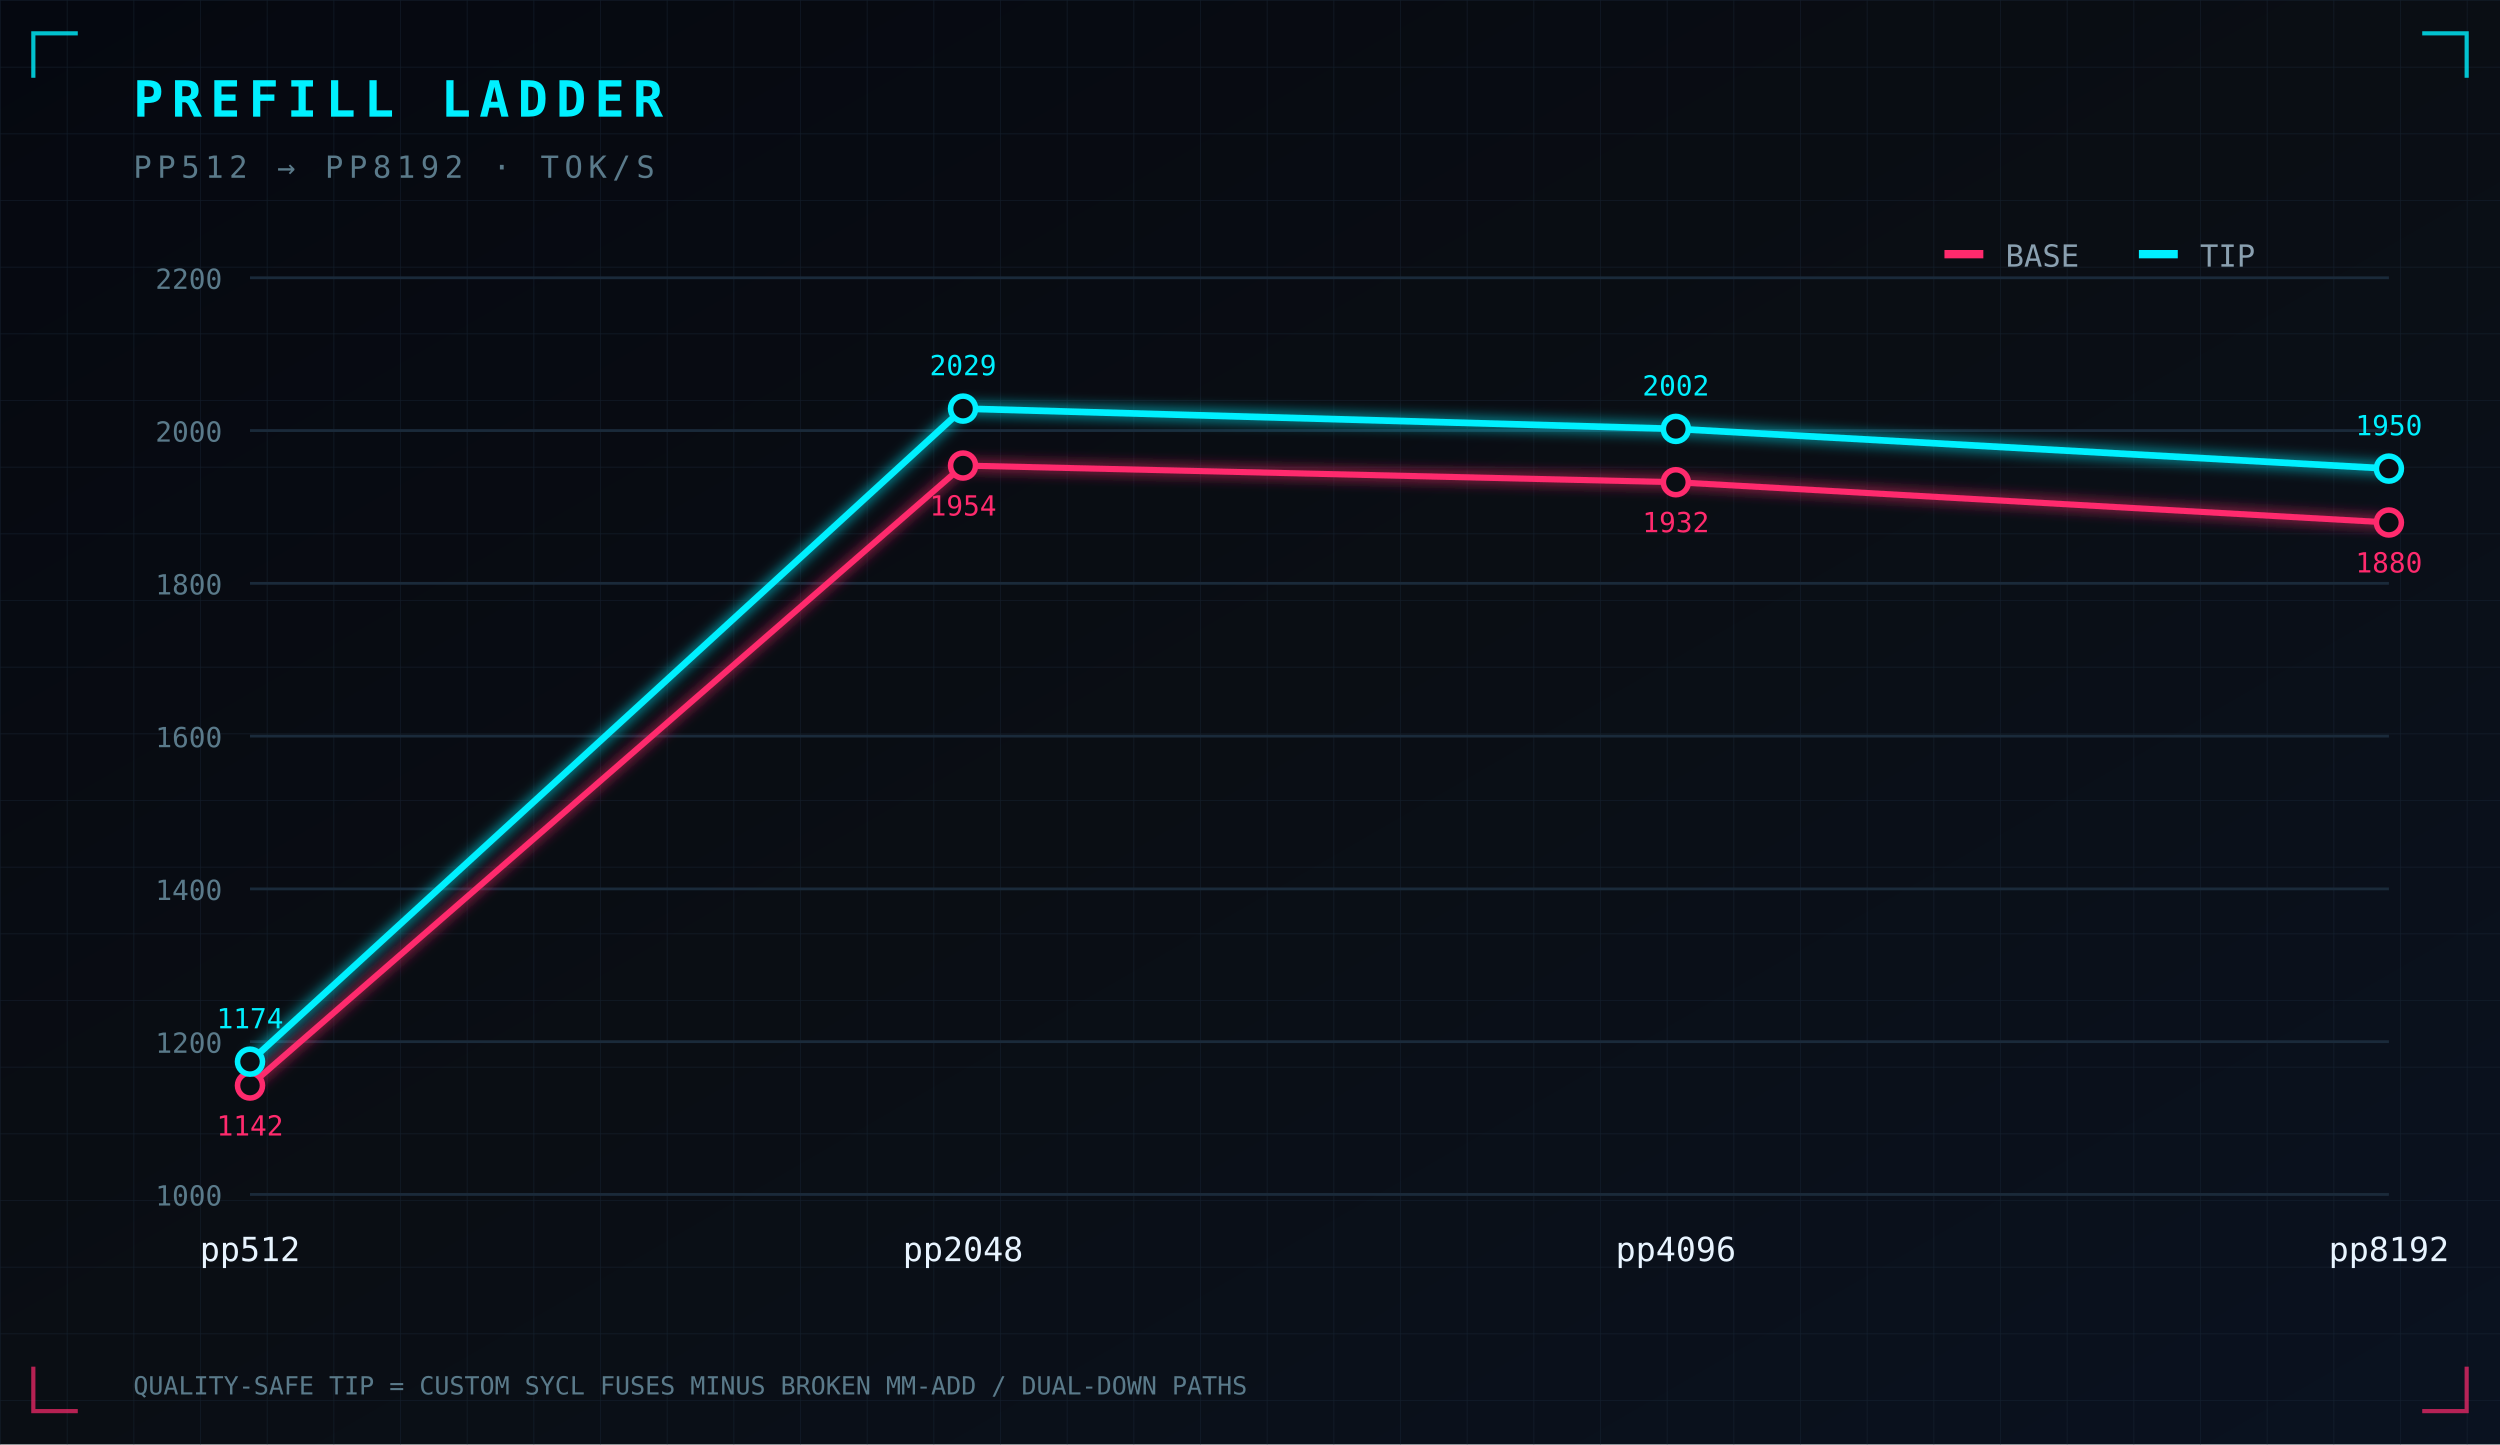
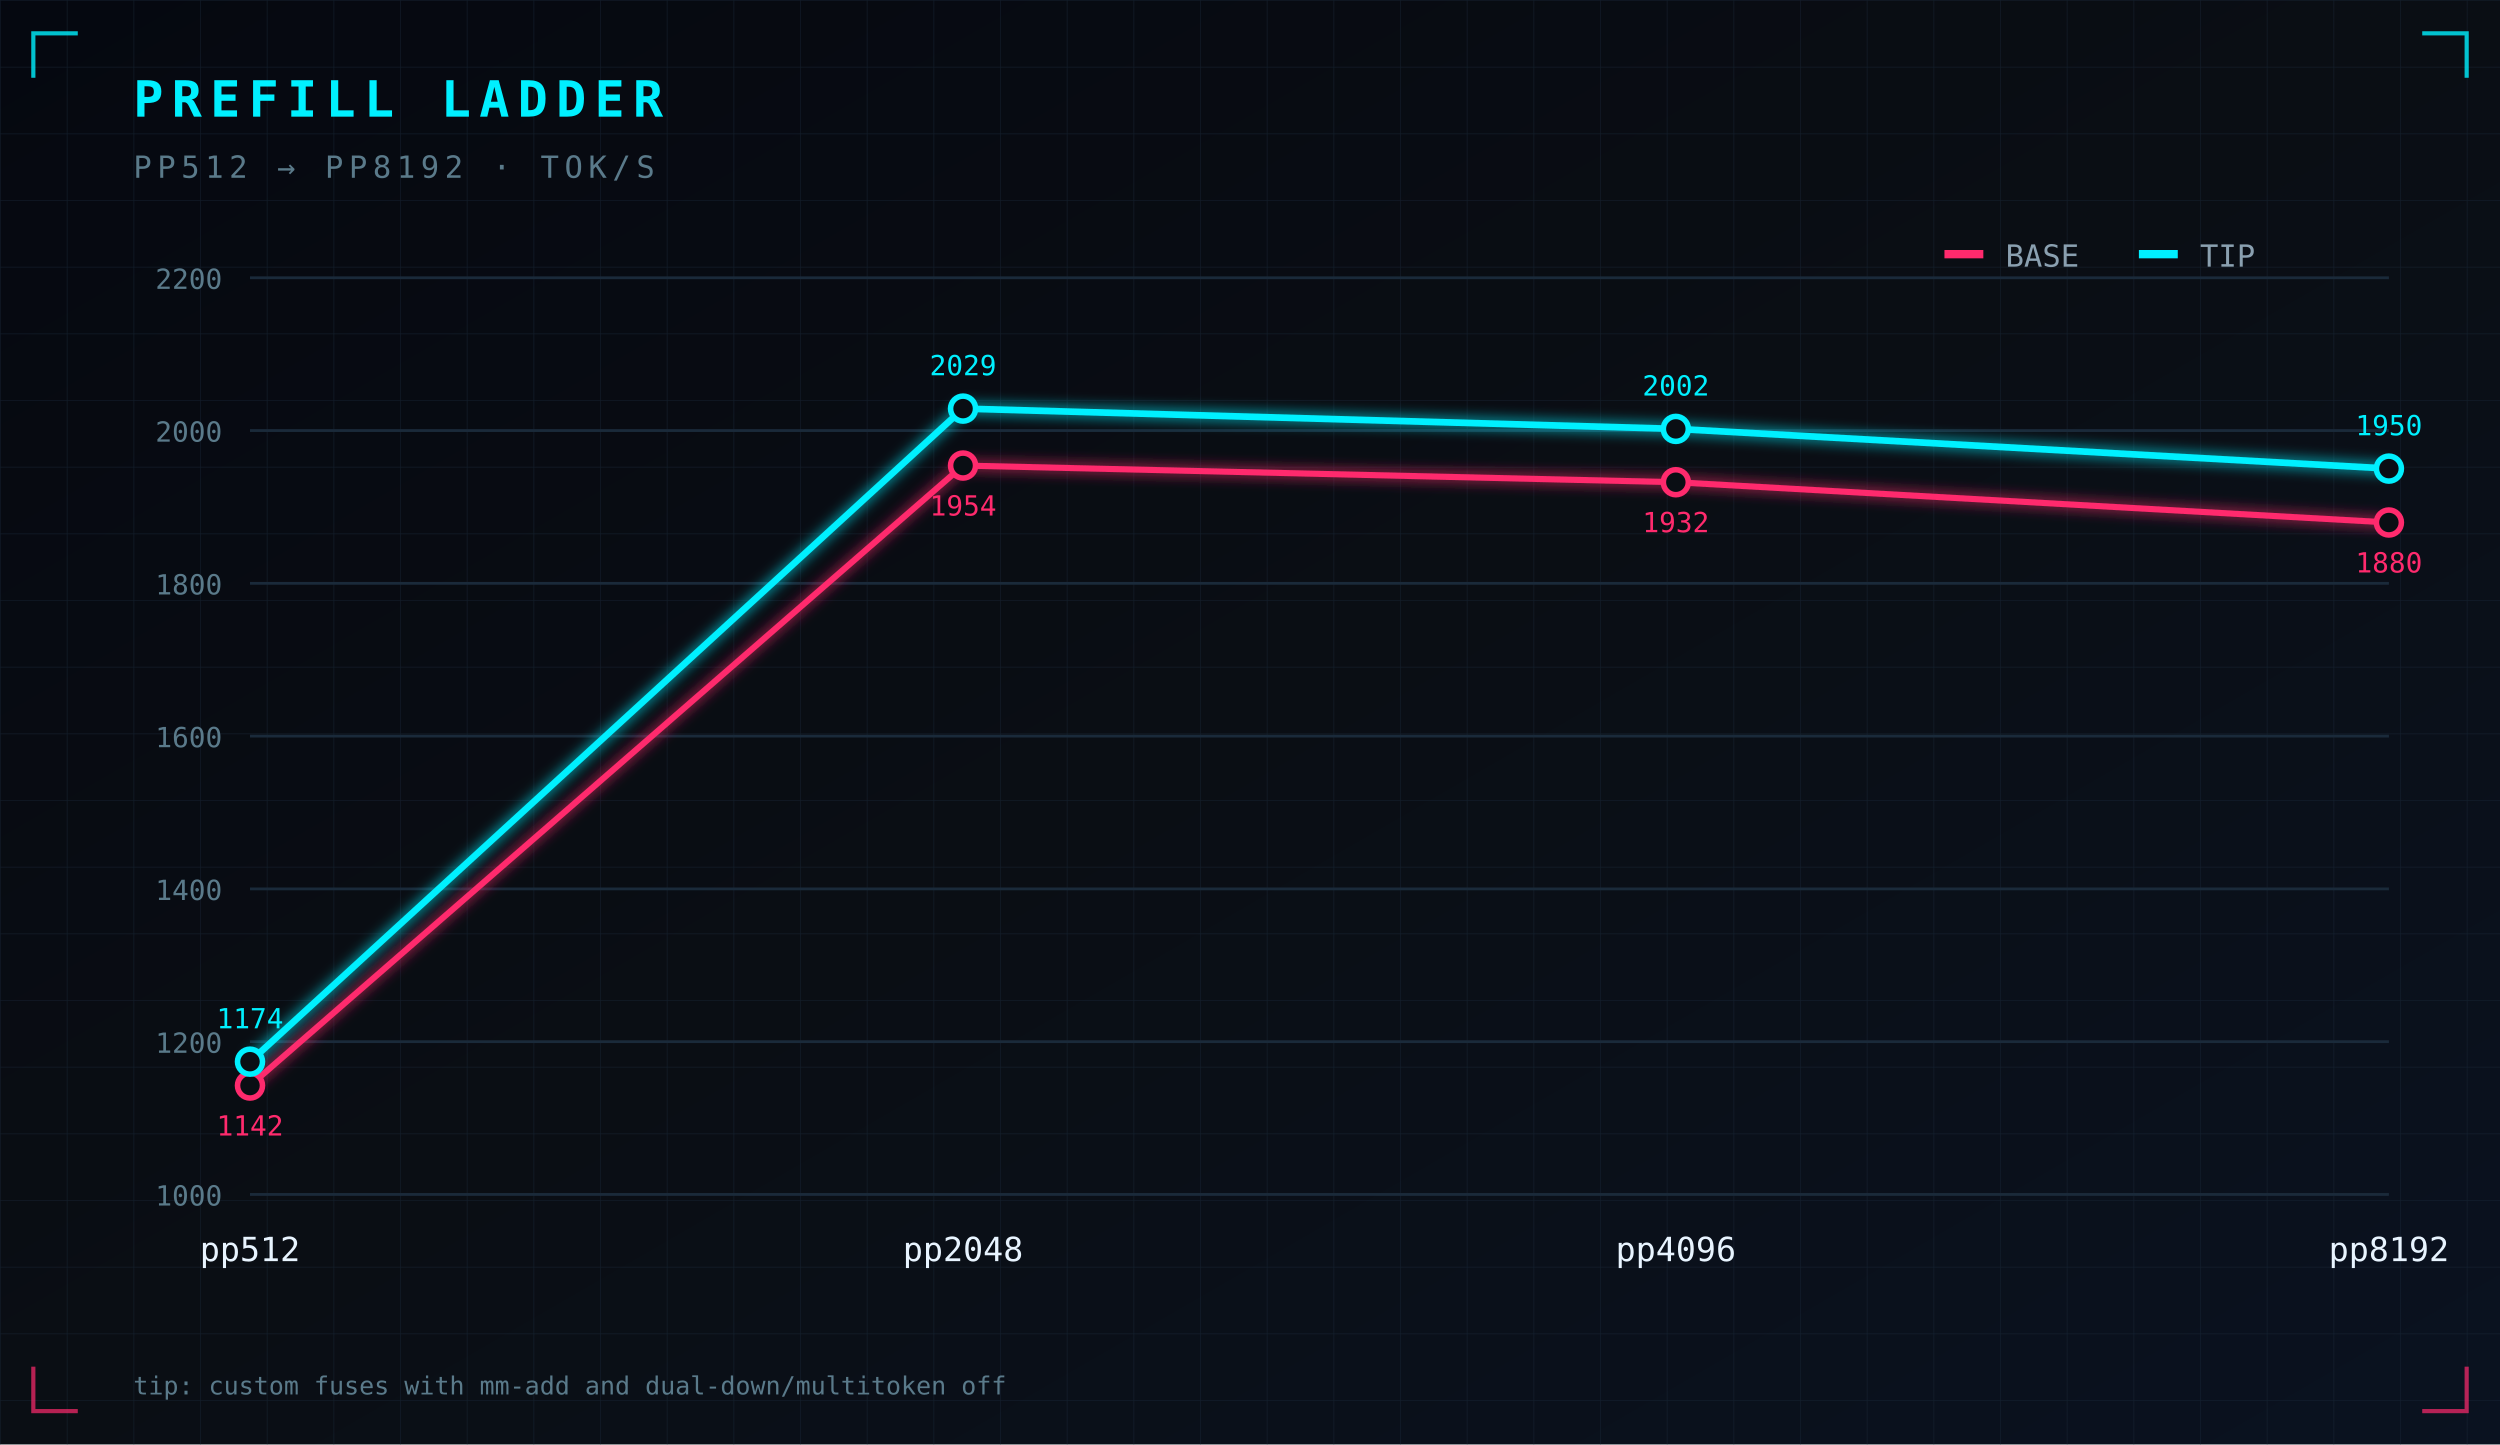
<svg xmlns="http://www.w3.org/2000/svg" width="900" height="520" viewBox="0 0 900 520">
  <defs>
    <linearGradient id="bgGrad" x1="0" y1="0" x2="1" y2="1">
      <stop offset="0%" stop-color="#050810" />
      <stop offset="50%" stop-color="#0a0e14" />
      <stop offset="100%" stop-color="#0a1220" />
    </linearGradient>
    <filter id="glowCyan" x="-50%" y="-50%" width="200%" height="200%">
      <feGaussianBlur stdDeviation="2.5" result="b" />
      <feMerge>
        <feMergeNode in="b" />
        <feMergeNode in="SourceGraphic" />
      </feMerge>
    </filter>
    <filter id="glowMag" x="-50%" y="-50%" width="200%" height="200%">
      <feGaussianBlur stdDeviation="2.5" result="b" />
      <feMerge>
        <feMergeNode in="b" />
        <feMergeNode in="SourceGraphic" />
      </feMerge>
    </filter>
    <pattern id="grid" width="24" height="24" patternUnits="userSpaceOnUse">
      <path d="M 24 0 L 0 0 0 24" fill="none" stroke="#1a2a3a" stroke-width="0.5" opacity="0.6" />
    </pattern>
  </defs>
  <rect width="900" height="520" fill="url(#bgGrad)" />
  <rect width="900" height="520" fill="url(#grid)" opacity="0.9" />
  <path d="M12 28 L12 12 L28 12" fill="none" stroke="#00f0ff" stroke-width="1.5" opacity="0.8" />
  <path d="M888 28 L888 12 L872 12" fill="none" stroke="#00f0ff" stroke-width="1.5" opacity="0.8" />
  <path d="M12 492 L12 508 L28 508" fill="none" stroke="#ff2a6d" stroke-width="1.5" opacity="0.7" />
  <path d="M888 492 L888 508 L872 508" fill="none" stroke="#ff2a6d" stroke-width="1.5" opacity="0.7" />
  <text x="48" y="42" fill="#00f0ff" font-family="ui-monospace, Menlo, monospace" font-size="18" font-weight="700" letter-spacing="3">PREFILL LADDER</text>
  <text x="48" y="64" fill="#5a7a8a" font-family="monospace" font-size="11" letter-spacing="2">PP512 → PP8192 · TOK/S</text>
  <line x1="90" y1="430.0" x2="860" y2="430.0" stroke="#1a2a3a" stroke-width="1" />
  <text x="80" y="434.0" fill="#5a7a8a" font-family="monospace" font-size="10" text-anchor="end">1000</text>
  <line x1="90" y1="375.0" x2="860" y2="375.0" stroke="#1a2a3a" stroke-width="1" />
  <text x="80" y="379.0" fill="#5a7a8a" font-family="monospace" font-size="10" text-anchor="end">1200</text>
  <line x1="90" y1="320.0" x2="860" y2="320.0" stroke="#1a2a3a" stroke-width="1" />
  <text x="80" y="324.0" fill="#5a7a8a" font-family="monospace" font-size="10" text-anchor="end">1400</text>
  <line x1="90" y1="265.0" x2="860" y2="265.0" stroke="#1a2a3a" stroke-width="1" />
  <text x="80" y="269.0" fill="#5a7a8a" font-family="monospace" font-size="10" text-anchor="end">1600</text>
  <line x1="90" y1="210.0" x2="860" y2="210.0" stroke="#1a2a3a" stroke-width="1" />
  <text x="80" y="214.0" fill="#5a7a8a" font-family="monospace" font-size="10" text-anchor="end">1800</text>
  <line x1="90" y1="155.0" x2="860" y2="155.0" stroke="#1a2a3a" stroke-width="1" />
  <text x="80" y="159.0" fill="#5a7a8a" font-family="monospace" font-size="10" text-anchor="end">2000</text>
  <line x1="90" y1="100.0" x2="860" y2="100.0" stroke="#1a2a3a" stroke-width="1" />
  <text x="80" y="104.0" fill="#5a7a8a" font-family="monospace" font-size="10" text-anchor="end">2200</text>
  <polyline points="90.0,390.8 346.7,167.6 603.3,173.6 860.0,188.1" fill="none" stroke="#ff2a6d" stroke-width="2.2" filter="url(#glowMag)" />
  <polyline points="90.0,382.2 346.7,147.1 603.3,154.4 860.0,168.7" fill="none" stroke="#00f0ff" stroke-width="2.4" filter="url(#glowCyan)" />
  <circle cx="90.0" cy="390.8" r="4.5" fill="#0a0e14" stroke="#ff2a6d" stroke-width="2" />
  <circle cx="90.0" cy="382.2" r="4.5" fill="#0a0e14" stroke="#00f0ff" stroke-width="2" />
  <text x="90.0" y="370.2" fill="#00f0ff" font-family="monospace" font-size="10" text-anchor="middle">1174</text>
  <text x="90.0" y="408.8" fill="#ff2a6d" font-family="monospace" font-size="10" text-anchor="middle">1142</text>
  <text x="90.0" y="454" fill="#e8f4ff" font-family="monospace" font-size="12" text-anchor="middle">pp512</text>
  <circle cx="346.7" cy="167.6" r="4.5" fill="#0a0e14" stroke="#ff2a6d" stroke-width="2" />
  <circle cx="346.7" cy="147.1" r="4.5" fill="#0a0e14" stroke="#00f0ff" stroke-width="2" />
  <text x="346.7" y="135.1" fill="#00f0ff" font-family="monospace" font-size="10" text-anchor="middle">2029</text>
  <text x="346.7" y="185.6" fill="#ff2a6d" font-family="monospace" font-size="10" text-anchor="middle">1954</text>
  <text x="346.7" y="454" fill="#e8f4ff" font-family="monospace" font-size="12" text-anchor="middle">pp2048</text>
  <circle cx="603.3" cy="173.6" r="4.5" fill="#0a0e14" stroke="#ff2a6d" stroke-width="2" />
  <circle cx="603.3" cy="154.4" r="4.5" fill="#0a0e14" stroke="#00f0ff" stroke-width="2" />
  <text x="603.3" y="142.4" fill="#00f0ff" font-family="monospace" font-size="10" text-anchor="middle">2002</text>
  <text x="603.3" y="191.6" fill="#ff2a6d" font-family="monospace" font-size="10" text-anchor="middle">1932</text>
  <text x="603.3" y="454" fill="#e8f4ff" font-family="monospace" font-size="12" text-anchor="middle">pp4096</text>
  <circle cx="860.0" cy="188.1" r="4.5" fill="#0a0e14" stroke="#ff2a6d" stroke-width="2" />
  <circle cx="860.0" cy="168.7" r="4.5" fill="#0a0e14" stroke="#00f0ff" stroke-width="2" />
  <text x="860.0" y="156.7" fill="#00f0ff" font-family="monospace" font-size="10" text-anchor="middle">1950</text>
  <text x="860.0" y="206.1" fill="#ff2a6d" font-family="monospace" font-size="10" text-anchor="middle">1880</text>
  <text x="860.0" y="454" fill="#e8f4ff" font-family="monospace" font-size="12" text-anchor="middle">pp8192</text>
  <rect x="700" y="90" width="14" height="3" fill="#ff2a6d" />
  <text x="722" y="96" fill="#8aa0b0" font-family="monospace" font-size="11">BASE</text>
  <rect x="770" y="90" width="14" height="3" fill="#00f0ff" />
  <text x="792" y="96" fill="#8aa0b0" font-family="monospace" font-size="11">TIP</text>
-   <text x="48" y="502" fill="#5a7a8a" font-family="monospace" font-size="9">QUALITY-SAFE TIP = CUSTOM SYCL FUSES MINUS BROKEN MM-ADD / DUAL-DOWN PATHS</text>
+   <text x="48" y="502" fill="#5a7a8a" font-family="monospace" font-size="9">tip: custom fuses with mm-add and dual-down/multitoken off</text>
</svg>
